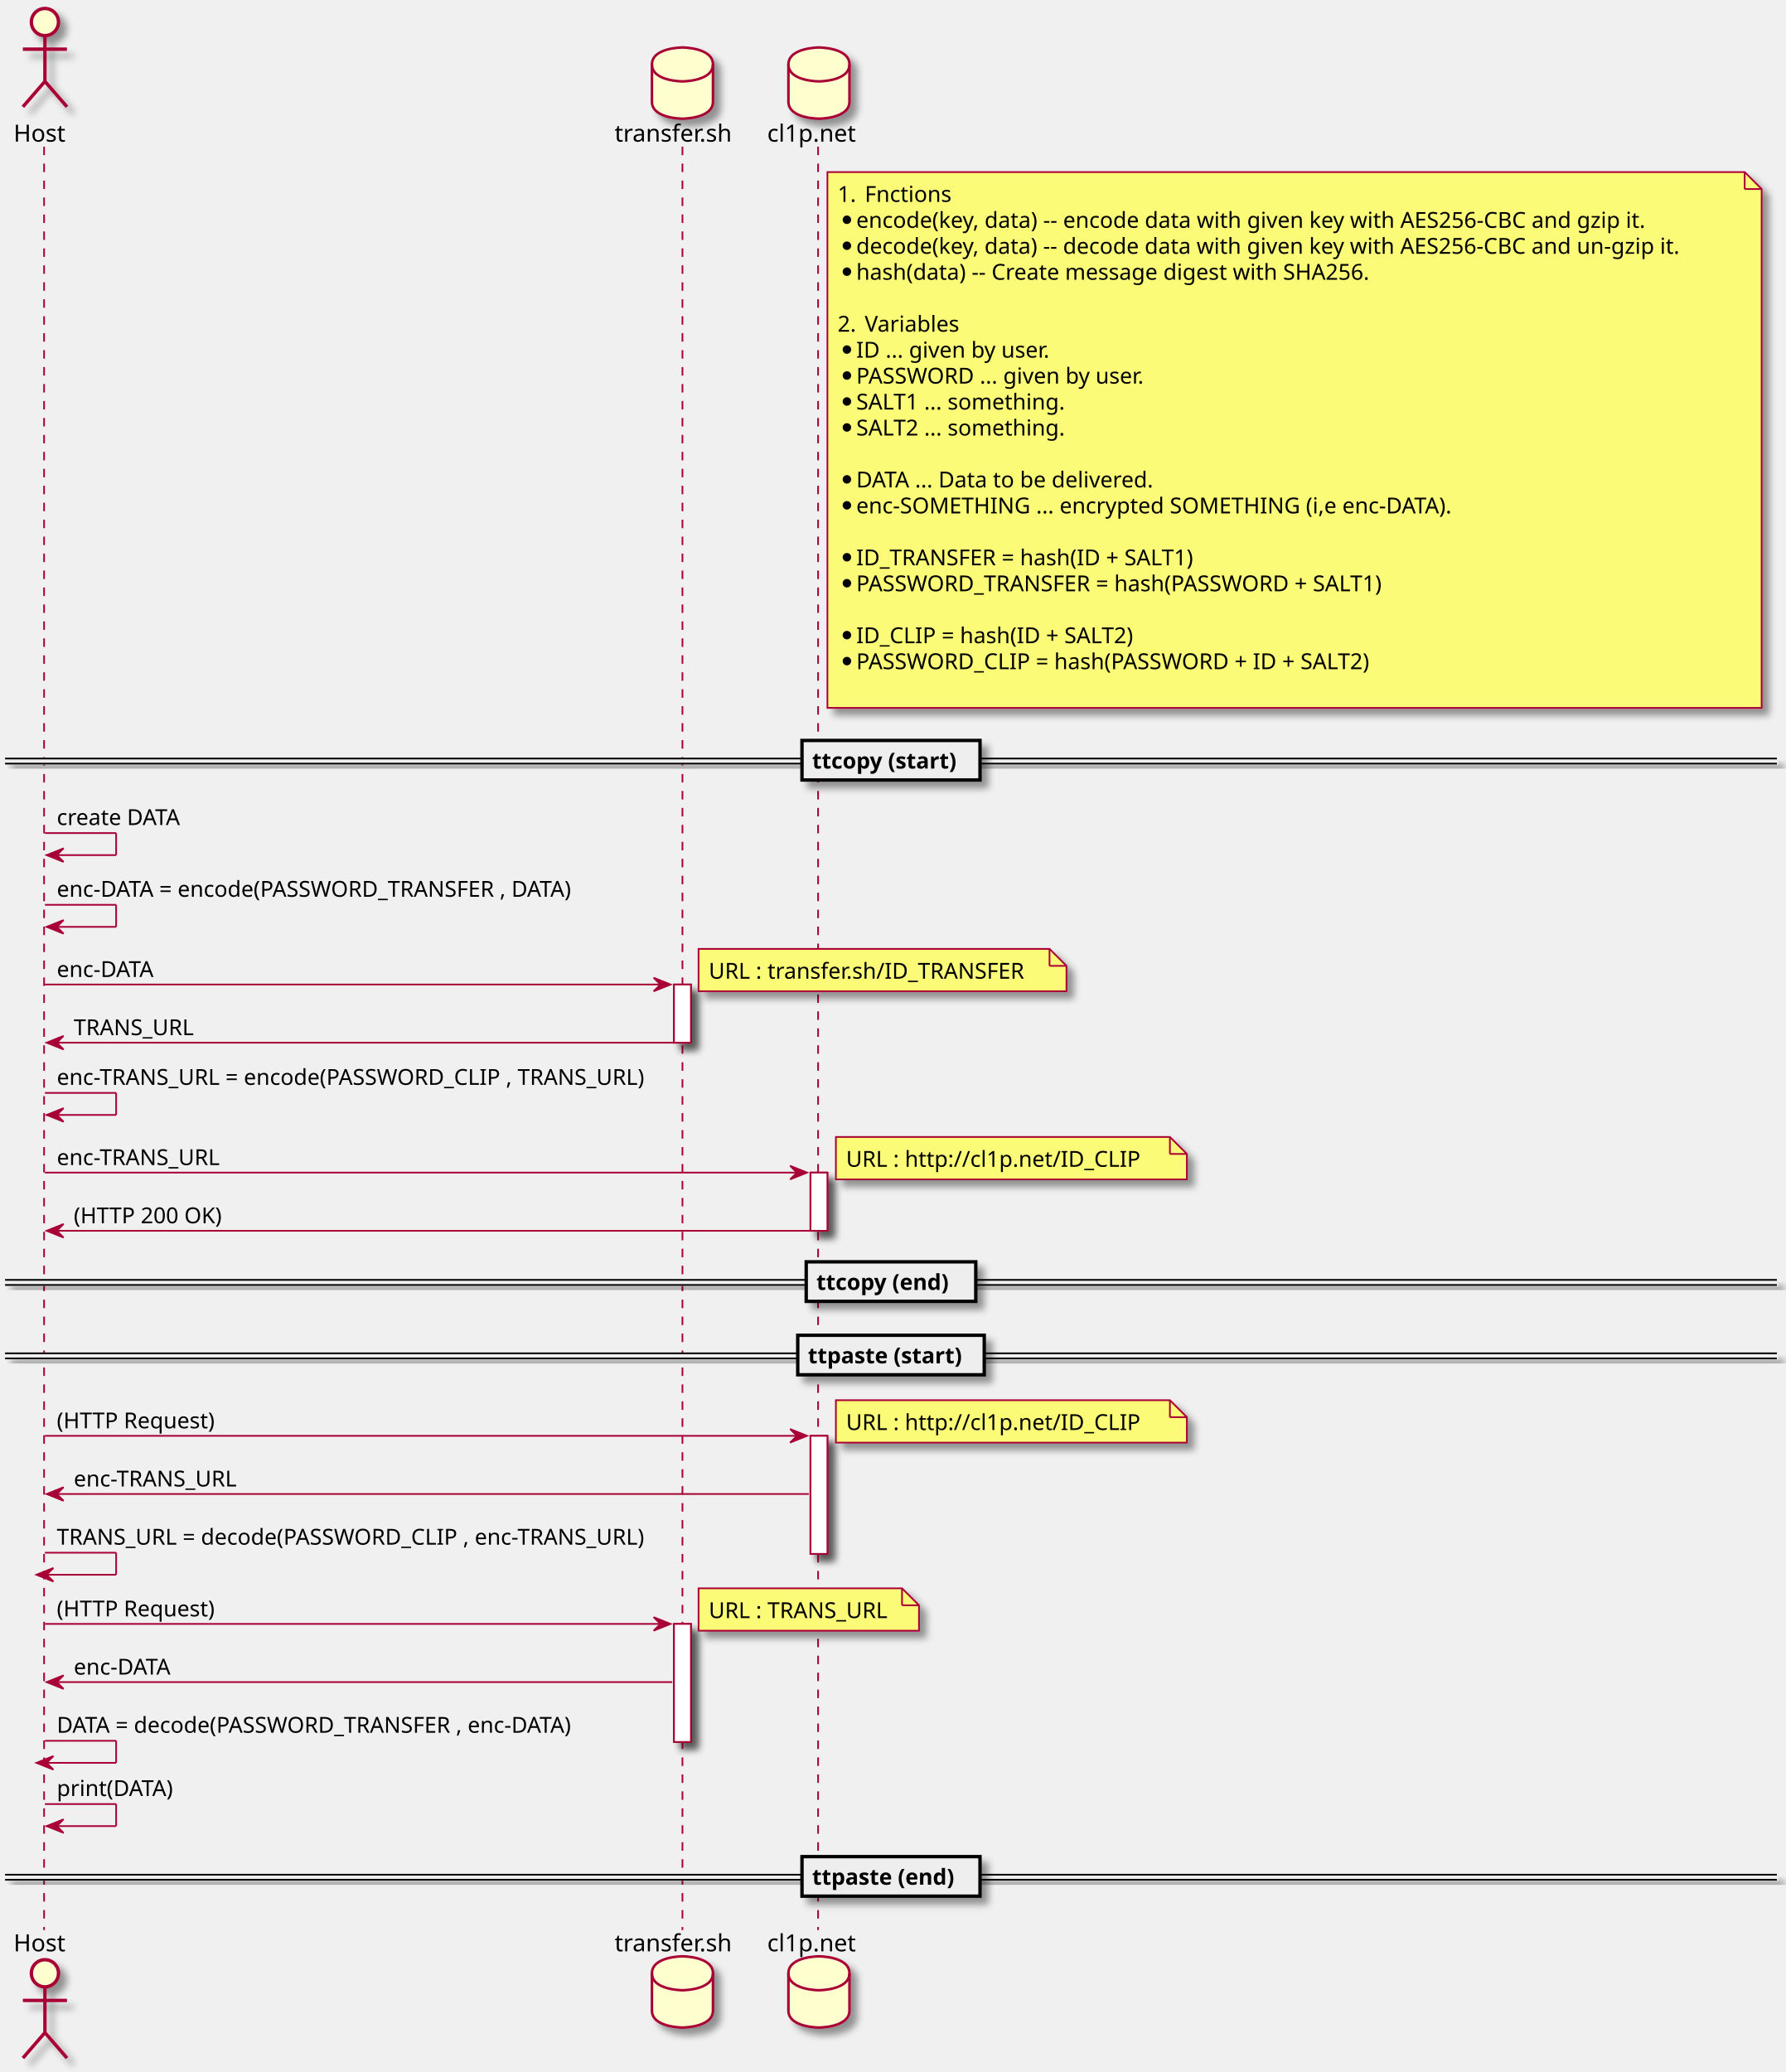
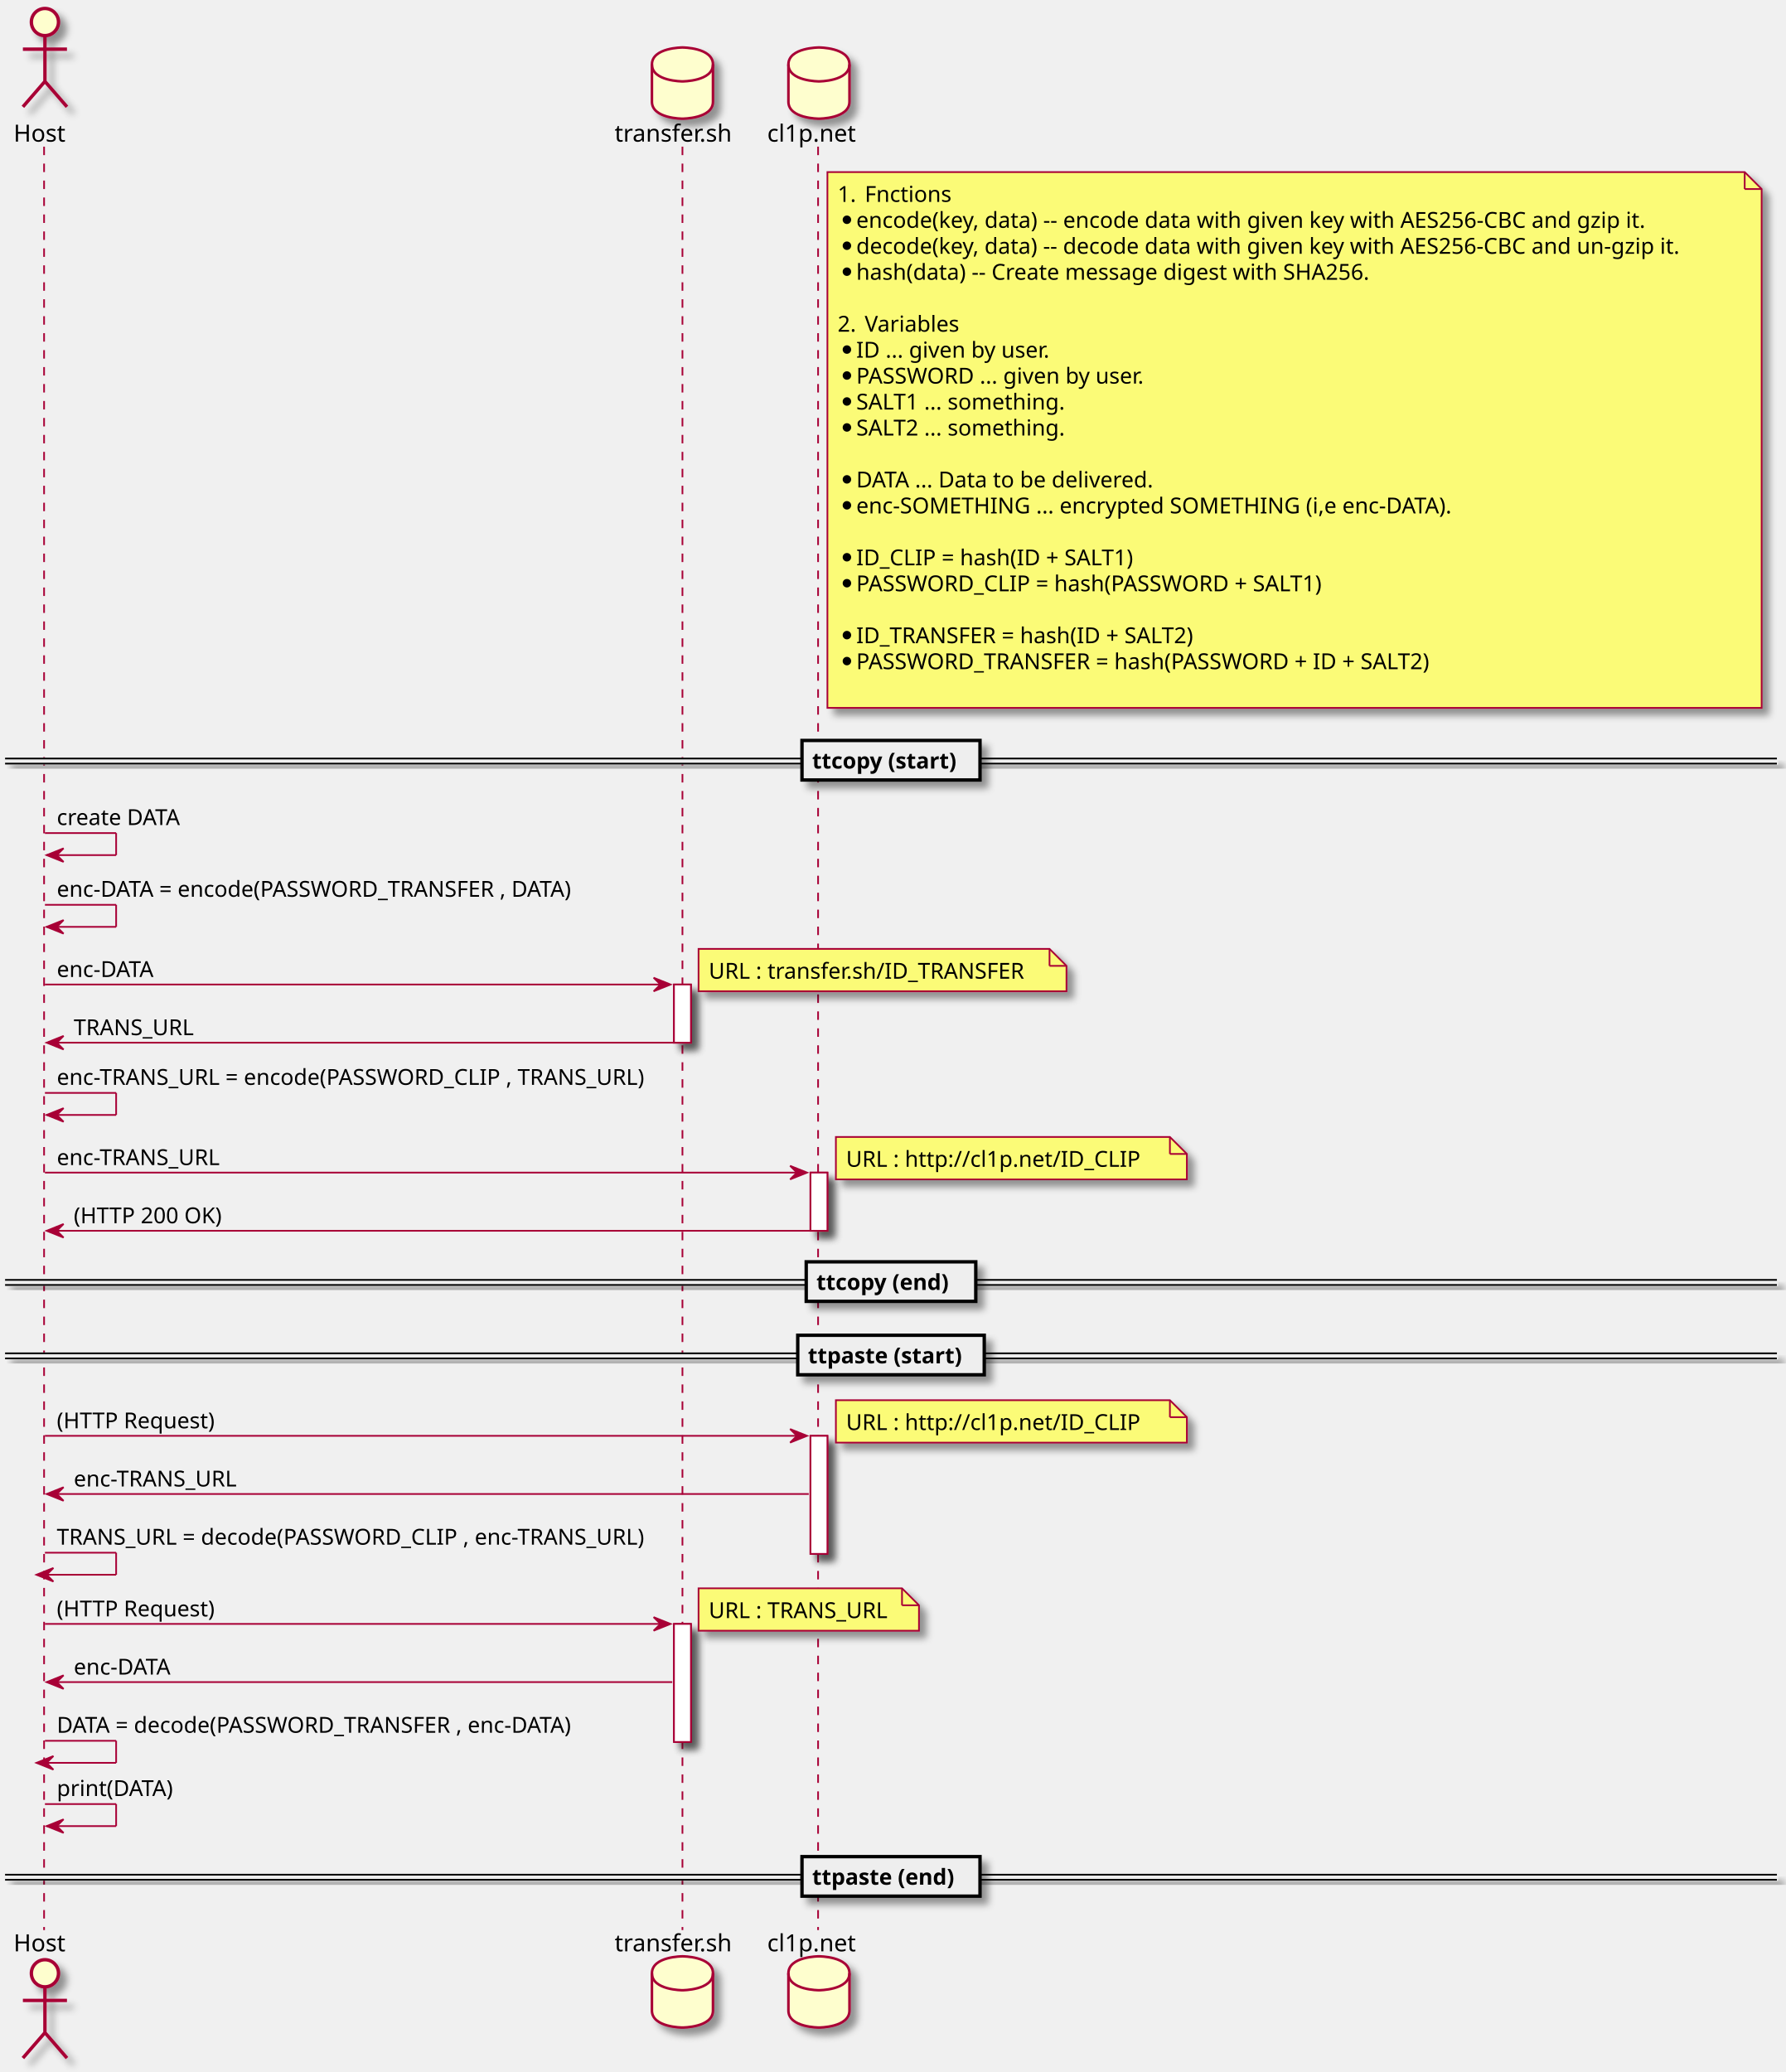
<svg xmlns="http://www.w3.org/2000/svg" height="1222px" style="width:1053px;height:1222px;" version="1.1" viewBox="0 0 1053 1222" width="1053px">
  <defs>
    <filter height="300%" id="f1" width="300%" x="-1" y="-1">
      <feGaussianBlur result="blurOut" stdDeviation="2.0" />
      <feColorMatrix in="blurOut" result="blurOut2" type="matrix" values="0 0 0 0 0 0 0 0 0 0 0 0 0 0 0 0 0 0 .4 0" />
      <feOffset dx="4.0" dy="4.0" in="blurOut2" result="blurOut3" />
      <feBlend in="SourceGraphic" in2="blurOut3" mode="normal" />
    </filter>
  </defs>
  <g>
    <rect fill="#FFFFFF" filter="url(#f1)" height="34.31" style="stroke: #A80036; stroke-width: 1.0;" width="10" x="397.5" y="580.631" />
    <rect fill="#FFFFFF" filter="url(#f1)" height="69.621" style="stroke: #A80036; stroke-width: 1.0;" width="10" x="397.5" y="957.736" />
    <rect fill="#FFFFFF" filter="url(#f1)" height="34.31" style="stroke: #A80036; stroke-width: 1.0;" width="10" x="478" y="691.562" />
    <rect fill="#FFFFFF" filter="url(#f1)" height="69.621" style="stroke: #A80036; stroke-width: 1.0;" width="10" x="478" y="846.805" />
    <line style="stroke: #A80036; stroke-width: 1.0; stroke-dasharray: 5.0,5.0;" x1="26" x2="26" y1="86.488" y2="1138.289" />
    <line style="stroke: #A80036; stroke-width: 1.0; stroke-dasharray: 5.0,5.0;" x1="402.5" x2="402.5" y1="86.488" y2="1138.289" />
    <line style="stroke: #A80036; stroke-width: 1.0; stroke-dasharray: 5.0,5.0;" x1="482.5" x2="482.5" y1="86.488" y2="1138.289" />
    <text fill="#000000" font-family="sans-serif" font-size="14" lengthAdjust="spacingAndGlyphs" textLength="31" x="8" y="83.535">Host</text>
    <ellipse cx="26.5" cy="13" fill="#FEFECE" filter="url(#f1)" rx="8" ry="8" style="stroke: #A80036; stroke-width: 2.0;" />
    <path d="M26.5,21 L26.5,48 M13.5,29 L39.5,29 M26.5,48 L13.5,63 M26.5,48 L39.5,63 " fill="#FEFECE" filter="url(#f1)" style="stroke: #A80036; stroke-width: 2.0;" />
    <text fill="#000000" font-family="sans-serif" font-size="14" lengthAdjust="spacingAndGlyphs" textLength="31" x="8" y="1150.824">Host</text>
    <ellipse cx="26.5" cy="1163.777" fill="#FEFECE" filter="url(#f1)" rx="8" ry="8" style="stroke: #A80036; stroke-width: 2.0;" />
    <path d="M26.5,1171.777 L26.5,1198.777 M13.5,1179.777 L39.5,1179.777 M26.5,1198.777 L13.5,1213.777 M26.5,1198.777 L39.5,1213.777 " fill="#FEFECE" filter="url(#f1)" style="stroke: #A80036; stroke-width: 2.0;" />
    <text fill="#000000" font-family="sans-serif" font-size="14" lengthAdjust="spacingAndGlyphs" textLength="74" x="362.5" y="83.535">transfer.sh</text>
    <path d="M384.5,38 C384.5,28 402.5,28 402.5,28 C402.5,28 420.5,28 420.5,38 L420.5,60 C420.5,70 402.5,70 402.5,70 C402.5,70 384.5,70 384.5,60 L384.5,38 " fill="#FEFECE" filter="url(#f1)" style="stroke: #A80036; stroke-width: 1.5;" />
    <path d="M384.5,38 C384.5,48 402.5,48 402.5,48 C402.5,48 420.5,48 420.5,38 " fill="none" style="stroke: #A80036; stroke-width: 1.5;" />
    <text fill="#000000" font-family="sans-serif" font-size="14" lengthAdjust="spacingAndGlyphs" textLength="74" x="362.5" y="1150.824">transfer.sh</text>
    <path d="M384.5,1163.777 C384.5,1153.777 402.5,1153.777 402.5,1153.777 C402.5,1153.777 420.5,1153.777 420.5,1163.777 L420.5,1185.777 C420.5,1195.777 402.5,1195.777 402.5,1195.777 C402.5,1195.777 384.5,1195.777 384.5,1185.777 L384.5,1163.777 " fill="#FEFECE" filter="url(#f1)" style="stroke: #A80036; stroke-width: 1.5;" />
    <path d="M384.5,1163.777 C384.5,1173.777 402.5,1173.777 402.5,1173.777 C402.5,1173.777 420.5,1173.777 420.5,1163.777 " fill="none" style="stroke: #A80036; stroke-width: 1.5;" />
    <text fill="#000000" font-family="sans-serif" font-size="14" lengthAdjust="spacingAndGlyphs" textLength="55" x="452.5" y="83.535">cl1p.net</text>
    <path d="M465,38 C465,28 483,28 483,28 C483,28 501,28 501,38 L501,60 C501,70 483,70 483,70 C483,70 465,70 465,60 L465,38 " fill="#FEFECE" filter="url(#f1)" style="stroke: #A80036; stroke-width: 1.5;" />
    <path d="M465,38 C465,48 483,48 483,48 C483,48 501,48 501,38 " fill="none" style="stroke: #A80036; stroke-width: 1.5;" />
    <text fill="#000000" font-family="sans-serif" font-size="14" lengthAdjust="spacingAndGlyphs" textLength="55" x="452.5" y="1150.824">cl1p.net</text>
    <path d="M465,1163.777 C465,1153.777 483,1153.777 483,1153.777 C483,1153.777 501,1153.777 501,1163.777 L501,1185.777 C501,1195.777 483,1195.777 483,1195.777 C483,1195.777 465,1195.777 465,1185.777 L465,1163.777 " fill="#FEFECE" filter="url(#f1)" style="stroke: #A80036; stroke-width: 1.5;" />
    <path d="M465,1163.777 C465,1173.777 483,1173.777 483,1173.777 C483,1173.777 501,1173.777 501,1163.777 " fill="none" style="stroke: #A80036; stroke-width: 1.5;" />
    <rect fill="#FFFFFF" filter="url(#f1)" height="34.31" style="stroke: #A80036; stroke-width: 1.0;" width="10" x="397.5" y="580.631" />
    <rect fill="#FFFFFF" filter="url(#f1)" height="69.621" style="stroke: #A80036; stroke-width: 1.0;" width="10" x="397.5" y="957.736" />
    <rect fill="#FFFFFF" filter="url(#f1)" height="34.31" style="stroke: #A80036; stroke-width: 1.0;" width="10" x="478" y="691.562" />
    <rect fill="#FFFFFF" filter="url(#f1)" height="69.621" style="stroke: #A80036; stroke-width: 1.0;" width="10" x="478" y="846.805" />
    <polygon fill="#FBFB77" filter="url(#f1)" points="488,101.488,488,417.488,1039,417.488,1039,111.488,1029,101.488,488,101.488" style="stroke: #A80036; stroke-width: 1.0;" />
    <line style="stroke: #A80036; stroke-width: 1.0;" x1="1029" x2="1029" y1="101.488" y2="111.488" />
    <line style="stroke: #A80036; stroke-width: 1.0;" x1="1039" x2="1029" y1="111.488" y2="111.488" />
    <text fill="#000000" font-family="sans-serif" font-size="13" lengthAdjust="spacingAndGlyphs" textLength="12" x="494" y="119.057">1.</text>
    <text fill="#000000" font-family="sans-serif" font-size="13" lengthAdjust="spacingAndGlyphs" textLength="54" x="510" y="119.057">Fnctions</text>
    <ellipse cx="499.5" cy="129.609" fill="#000000" rx="2.5" ry="2.5" style="stroke: #000000; stroke-width: 0.0;" />
    <text fill="#000000" font-family="sans-serif" font-size="13" lengthAdjust="spacingAndGlyphs" textLength="495" x="505" y="134.367">encode(key, data) -- encode data with given key with AES256-CBC and gzip it.</text>
    <ellipse cx="499.5" cy="144.92" fill="#000000" rx="2.5" ry="2.5" style="stroke: #000000; stroke-width: 0.0;" />
    <text fill="#000000" font-family="sans-serif" font-size="13" lengthAdjust="spacingAndGlyphs" textLength="519" x="505" y="149.678">decode(key, data) -- decode data with given key with AES256-CBC and un-gzip it.</text>
    <ellipse cx="499.5" cy="160.231" fill="#000000" rx="2.5" ry="2.5" style="stroke: #000000; stroke-width: 0.0;" />
    <text fill="#000000" font-family="sans-serif" font-size="13" lengthAdjust="spacingAndGlyphs" textLength="320" x="505" y="164.988">hash(data) -- Create message digest with SHA256.</text>
    <text fill="#000000" font-family="sans-serif" font-size="13" lengthAdjust="spacingAndGlyphs" textLength="0" x="498" y="180.299" />
    <text fill="#000000" font-family="sans-serif" font-size="13" lengthAdjust="spacingAndGlyphs" textLength="12" x="494" y="195.609">2.</text>
    <text fill="#000000" font-family="sans-serif" font-size="13" lengthAdjust="spacingAndGlyphs" textLength="57" x="510" y="195.609">Variables</text>
    <ellipse cx="499.5" cy="206.162" fill="#000000" rx="2.5" ry="2.5" style="stroke: #000000; stroke-width: 0.0;" />
    <text fill="#000000" font-family="sans-serif" font-size="13" lengthAdjust="spacingAndGlyphs" textLength="122" x="505" y="210.92">ID ... given by user.</text>
    <ellipse cx="499.5" cy="221.473" fill="#000000" rx="2.5" ry="2.5" style="stroke: #000000; stroke-width: 0.0;" />
    <text fill="#000000" font-family="sans-serif" font-size="13" lengthAdjust="spacingAndGlyphs" textLength="177" x="505" y="226.231">PASSWORD ... given by user.</text>
    <ellipse cx="499.5" cy="236.783" fill="#000000" rx="2.5" ry="2.5" style="stroke: #000000; stroke-width: 0.0;" />
    <text fill="#000000" font-family="sans-serif" font-size="13" lengthAdjust="spacingAndGlyphs" textLength="130" x="505" y="241.541">SALT1 ... something.</text>
    <ellipse cx="499.5" cy="252.094" fill="#000000" rx="2.5" ry="2.5" style="stroke: #000000; stroke-width: 0.0;" />
    <text fill="#000000" font-family="sans-serif" font-size="13" lengthAdjust="spacingAndGlyphs" textLength="130" x="505" y="256.852">SALT2 ... something.</text>
    <text fill="#000000" font-family="sans-serif" font-size="13" lengthAdjust="spacingAndGlyphs" textLength="0" x="498" y="272.162" />
    <ellipse cx="499.5" cy="282.715" fill="#000000" rx="2.5" ry="2.5" style="stroke: #000000; stroke-width: 0.0;" />
    <text fill="#000000" font-family="sans-serif" font-size="13" lengthAdjust="spacingAndGlyphs" textLength="186" x="505" y="287.473">DATA ... Data to be delivered.</text>
    <ellipse cx="499.5" cy="298.025" fill="#000000" rx="2.5" ry="2.5" style="stroke: #000000; stroke-width: 0.0;" />
    <text fill="#000000" font-family="sans-serif" font-size="13" lengthAdjust="spacingAndGlyphs" textLength="369" x="505" y="302.783">enc-SOMETHING ... encrypted SOMETHING (i,e enc-DATA).</text>
    <text fill="#000000" font-family="sans-serif" font-size="13" lengthAdjust="spacingAndGlyphs" textLength="0" x="498" y="318.094" />
    <ellipse cx="499.5" cy="328.647" fill="#000000" rx="2.5" ry="2.5" style="stroke: #000000; stroke-width: 0.0;" />
-     <text fill="#000000" font-family="sans-serif" font-size="13" lengthAdjust="spacingAndGlyphs" textLength="212" x="505" y="333.404">ID_TRANSFER = hash(ID + SALT1)</text>
+     <text fill="#000000" font-family="sans-serif" font-size="13" lengthAdjust="spacingAndGlyphs" textLength="175" x="505" y="333.404">ID_CLIP = hash(ID + SALT1)</text>
    <ellipse cx="499.5" cy="343.957" fill="#000000" rx="2.5" ry="2.5" style="stroke: #000000; stroke-width: 0.0;" />
-     <text fill="#000000" font-family="sans-serif" font-size="13" lengthAdjust="spacingAndGlyphs" textLength="322" x="505" y="348.715">PASSWORD_TRANSFER = hash(PASSWORD + SALT1)</text>
+     <text fill="#000000" font-family="sans-serif" font-size="13" lengthAdjust="spacingAndGlyphs" textLength="285" x="505" y="348.715">PASSWORD_CLIP = hash(PASSWORD + SALT1)</text>
    <text fill="#000000" font-family="sans-serif" font-size="13" lengthAdjust="spacingAndGlyphs" textLength="0" x="498" y="364.025" />
    <ellipse cx="499.5" cy="374.578" fill="#000000" rx="2.5" ry="2.5" style="stroke: #000000; stroke-width: 0.0;" />
-     <text fill="#000000" font-family="sans-serif" font-size="13" lengthAdjust="spacingAndGlyphs" textLength="175" x="505" y="379.336">ID_CLIP = hash(ID + SALT2)</text>
+     <text fill="#000000" font-family="sans-serif" font-size="13" lengthAdjust="spacingAndGlyphs" textLength="212" x="505" y="379.336">ID_TRANSFER = hash(ID + SALT2)</text>
    <ellipse cx="499.5" cy="389.889" fill="#000000" rx="2.5" ry="2.5" style="stroke: #000000; stroke-width: 0.0;" />
-     <text fill="#000000" font-family="sans-serif" font-size="13" lengthAdjust="spacingAndGlyphs" textLength="317" x="505" y="394.647">PASSWORD_CLIP = hash(PASSWORD + ID + SALT2)</text>
+     <text fill="#000000" font-family="sans-serif" font-size="13" lengthAdjust="spacingAndGlyphs" textLength="354" x="505" y="394.647">PASSWORD_TRANSFER = hash(PASSWORD + ID + SALT2)</text>
    <text fill="#000000" font-family="sans-serif" font-size="13" lengthAdjust="spacingAndGlyphs" textLength="0" x="498" y="409.957" />
    <rect fill="#EEEEEE" filter="url(#f1)" height="3" style="stroke: #EEEEEE; stroke-width: 1.0;" width="1045" x="3" y="447.354" />
    <line style="stroke: #000000; stroke-width: 1.0;" x1="3" x2="1048" y1="447.354" y2="447.354" />
    <line style="stroke: #000000; stroke-width: 1.0;" x1="3" x2="1048" y1="450.354" y2="450.354" />
    <rect fill="#EEEEEE" filter="url(#f1)" height="23.311" style="stroke: #000000; stroke-width: 2.0;" width="105" x="473" y="436.699" />
    <text fill="#000000" font-family="sans-serif" font-size="13" font-weight="bold" lengthAdjust="spacingAndGlyphs" textLength="87" x="479" y="453.268">ttcopy (start)</text>
    <line style="stroke: #A80036; stroke-width: 1.0;" x1="26.5" x2="68.5" y1="491.32" y2="491.32" />
    <line style="stroke: #A80036; stroke-width: 1.0;" x1="68.5" x2="68.5" y1="491.32" y2="504.32" />
    <line style="stroke: #A80036; stroke-width: 1.0;" x1="27.5" x2="68.5" y1="504.32" y2="504.32" />
    <polygon fill="#A80036" points="37.5,500.32,27.5,504.32,37.5,508.32,33.5,504.32" style="stroke: #A80036; stroke-width: 1.0;" />
    <text fill="#000000" font-family="sans-serif" font-size="13" lengthAdjust="spacingAndGlyphs" textLength="78" x="33.5" y="486.578">create DATA</text>
    <line style="stroke: #A80036; stroke-width: 1.0;" x1="26.5" x2="68.5" y1="533.631" y2="533.631" />
    <line style="stroke: #A80036; stroke-width: 1.0;" x1="68.5" x2="68.5" y1="533.631" y2="546.631" />
    <line style="stroke: #A80036; stroke-width: 1.0;" x1="27.5" x2="68.5" y1="546.631" y2="546.631" />
    <polygon fill="#A80036" points="37.5,542.631,27.5,546.631,37.5,550.631,33.5,546.631" style="stroke: #A80036; stroke-width: 1.0;" />
    <text fill="#000000" font-family="sans-serif" font-size="13" lengthAdjust="spacingAndGlyphs" textLength="325" x="33.5" y="528.889">enc-DATA = encode(PASSWORD_TRANSFER , DATA)</text>
    <polygon fill="#A80036" points="385.5,576.631,395.5,580.631,385.5,584.631,389.5,580.631" style="stroke: #A80036; stroke-width: 1.0;" />
    <line style="stroke: #A80036; stroke-width: 1.0;" x1="26.5" x2="391.5" y1="580.631" y2="580.631" />
    <text fill="#000000" font-family="sans-serif" font-size="13" lengthAdjust="spacingAndGlyphs" textLength="66" x="33.5" y="576.199">enc-DATA</text>
    <polygon fill="#FBFB77" filter="url(#f1)" points="412,559.631,412,584.631,629,584.631,629,569.631,619,559.631,412,559.631" style="stroke: #A80036; stroke-width: 1.0;" />
    <line style="stroke: #A80036; stroke-width: 1.0;" x1="619" x2="619" y1="559.631" y2="569.631" />
    <line style="stroke: #A80036; stroke-width: 1.0;" x1="629" x2="619" y1="569.631" y2="569.631" />
    <text fill="#000000" font-family="sans-serif" font-size="13" lengthAdjust="spacingAndGlyphs" textLength="196" x="418" y="577.199">URL : transfer.sh/ID_TRANSFER</text>
    <polygon fill="#A80036" points="37.5,610.941,27.5,614.941,37.5,618.941,33.5,614.941" style="stroke: #A80036; stroke-width: 1.0;" />
    <line style="stroke: #A80036; stroke-width: 1.0;" x1="31.5" x2="401.5" y1="614.941" y2="614.941" />
    <text fill="#000000" font-family="sans-serif" font-size="13" lengthAdjust="spacingAndGlyphs" textLength="73" x="43.5" y="610.51">TRANS_URL</text>
    <line style="stroke: #A80036; stroke-width: 1.0;" x1="26.5" x2="68.5" y1="644.562" y2="644.562" />
    <line style="stroke: #A80036; stroke-width: 1.0;" x1="68.5" x2="68.5" y1="644.562" y2="657.562" />
    <line style="stroke: #A80036; stroke-width: 1.0;" x1="27.5" x2="68.5" y1="657.562" y2="657.562" />
    <polygon fill="#A80036" points="37.5,653.562,27.5,657.562,37.5,661.562,33.5,657.562" style="stroke: #A80036; stroke-width: 1.0;" />
    <text fill="#000000" font-family="sans-serif" font-size="13" lengthAdjust="spacingAndGlyphs" textLength="362" x="33.5" y="639.82">enc-TRANS_URL = encode(PASSWORD_CLIP , TRANS_URL)</text>
    <polygon fill="#A80036" points="466,687.562,476,691.562,466,695.562,470,691.562" style="stroke: #A80036; stroke-width: 1.0;" />
    <line style="stroke: #A80036; stroke-width: 1.0;" x1="26.5" x2="472" y1="691.562" y2="691.562" />
    <text fill="#000000" font-family="sans-serif" font-size="13" lengthAdjust="spacingAndGlyphs" textLength="103" x="33.5" y="687.131">enc-TRANS_URL</text>
    <polygon fill="#FBFB77" filter="url(#f1)" points="493,670.562,493,695.562,700,695.562,700,680.562,690,670.562,493,670.562" style="stroke: #A80036; stroke-width: 1.0;" />
    <line style="stroke: #A80036; stroke-width: 1.0;" x1="690" x2="690" y1="670.562" y2="680.562" />
    <line style="stroke: #A80036; stroke-width: 1.0;" x1="700" x2="690" y1="680.562" y2="680.562" />
    <text fill="#000000" font-family="sans-serif" font-size="13" lengthAdjust="spacingAndGlyphs" textLength="186" x="499" y="688.131">URL : http://cl1p.net/ID_CLIP</text>
    <polygon fill="#A80036" points="37.5,721.873,27.5,725.873,37.5,729.873,33.5,725.873" style="stroke: #A80036; stroke-width: 1.0;" />
    <line style="stroke: #A80036; stroke-width: 1.0;" x1="31.5" x2="482" y1="725.873" y2="725.873" />
    <text fill="#000000" font-family="sans-serif" font-size="13" lengthAdjust="spacingAndGlyphs" textLength="91" x="43.5" y="721.441">(HTTP 200 OK)</text>
    <rect fill="#EEEEEE" filter="url(#f1)" height="3" style="stroke: #EEEEEE; stroke-width: 1.0;" width="1045" x="3" y="754.839" />
    <line style="stroke: #000000; stroke-width: 1.0;" x1="3" x2="1048" y1="754.839" y2="754.839" />
    <line style="stroke: #000000; stroke-width: 1.0;" x1="3" x2="1048" y1="757.839" y2="757.839" />
    <rect fill="#EEEEEE" filter="url(#f1)" height="23.311" style="stroke: #000000; stroke-width: 2.0;" width="100" x="475.5" y="744.184" />
    <text fill="#000000" font-family="sans-serif" font-size="13" font-weight="bold" lengthAdjust="spacingAndGlyphs" textLength="82" x="481.5" y="760.752">ttcopy (end)</text>
    <rect fill="#EEEEEE" filter="url(#f1)" height="3" style="stroke: #EEEEEE; stroke-width: 1.0;" width="1045" x="3" y="798.149" />
    <line style="stroke: #000000; stroke-width: 1.0;" x1="3" x2="1048" y1="798.149" y2="798.149" />
    <line style="stroke: #000000; stroke-width: 1.0;" x1="3" x2="1048" y1="801.149" y2="801.149" />
    <rect fill="#EEEEEE" filter="url(#f1)" height="23.311" style="stroke: #000000; stroke-width: 2.0;" width="110" x="470.5" y="787.494" />
    <text fill="#000000" font-family="sans-serif" font-size="13" font-weight="bold" lengthAdjust="spacingAndGlyphs" textLength="92" x="476.5" y="804.062">ttpaste (start)</text>
    <polygon fill="#A80036" points="466,842.805,476,846.805,466,850.805,470,846.805" style="stroke: #A80036; stroke-width: 1.0;" />
    <line style="stroke: #A80036; stroke-width: 1.0;" x1="26.5" x2="472" y1="846.805" y2="846.805" />
    <text fill="#000000" font-family="sans-serif" font-size="13" lengthAdjust="spacingAndGlyphs" textLength="95" x="33.5" y="842.373">(HTTP Request)</text>
    <polygon fill="#FBFB77" filter="url(#f1)" points="493,825.805,493,850.805,700,850.805,700,835.805,690,825.805,493,825.805" style="stroke: #A80036; stroke-width: 1.0;" />
    <line style="stroke: #A80036; stroke-width: 1.0;" x1="690" x2="690" y1="825.805" y2="835.805" />
    <line style="stroke: #A80036; stroke-width: 1.0;" x1="700" x2="690" y1="835.805" y2="835.805" />
    <text fill="#000000" font-family="sans-serif" font-size="13" lengthAdjust="spacingAndGlyphs" textLength="186" x="499" y="843.373">URL : http://cl1p.net/ID_CLIP</text>
    <polygon fill="#A80036" points="37.5,877.115,27.5,881.115,37.5,885.115,33.5,881.115" style="stroke: #A80036; stroke-width: 1.0;" />
    <line style="stroke: #A80036; stroke-width: 1.0;" x1="31.5" x2="477" y1="881.115" y2="881.115" />
    <text fill="#000000" font-family="sans-serif" font-size="13" lengthAdjust="spacingAndGlyphs" textLength="103" x="43.5" y="876.684">enc-TRANS_URL</text>
    <line style="stroke: #A80036; stroke-width: 1.0;" x1="26.5" x2="68.5" y1="915.736" y2="915.736" />
    <line style="stroke: #A80036; stroke-width: 1.0;" x1="68.5" x2="68.5" y1="915.736" y2="928.736" />
    <line style="stroke: #A80036; stroke-width: 1.0;" x1="21.5" x2="68.5" y1="928.736" y2="928.736" />
    <polygon fill="#A80036" points="31.5,924.736,21.5,928.736,31.5,932.736,27.5,928.736" style="stroke: #A80036; stroke-width: 1.0;" />
    <text fill="#000000" font-family="sans-serif" font-size="13" lengthAdjust="spacingAndGlyphs" textLength="362" x="33.5" y="910.994">TRANS_URL = decode(PASSWORD_CLIP , enc-TRANS_URL)</text>
    <polygon fill="#A80036" points="385.5,953.736,395.5,957.736,385.5,961.736,389.5,957.736" style="stroke: #A80036; stroke-width: 1.0;" />
    <line style="stroke: #A80036; stroke-width: 1.0;" x1="26.5" x2="391.5" y1="957.736" y2="957.736" />
    <text fill="#000000" font-family="sans-serif" font-size="13" lengthAdjust="spacingAndGlyphs" textLength="95" x="33.5" y="953.305">(HTTP Request)</text>
    <polygon fill="#FBFB77" filter="url(#f1)" points="412,936.736,412,961.736,542,961.736,542,946.736,532,936.736,412,936.736" style="stroke: #A80036; stroke-width: 1.0;" />
    <line style="stroke: #A80036; stroke-width: 1.0;" x1="532" x2="532" y1="936.736" y2="946.736" />
    <line style="stroke: #A80036; stroke-width: 1.0;" x1="542" x2="532" y1="946.736" y2="946.736" />
    <text fill="#000000" font-family="sans-serif" font-size="13" lengthAdjust="spacingAndGlyphs" textLength="109" x="418" y="954.305">URL : TRANS_URL</text>
    <polygon fill="#A80036" points="37.5,988.047,27.5,992.047,37.5,996.047,33.5,992.047" style="stroke: #A80036; stroke-width: 1.0;" />
    <line style="stroke: #A80036; stroke-width: 1.0;" x1="31.5" x2="396.5" y1="992.047" y2="992.047" />
    <text fill="#000000" font-family="sans-serif" font-size="13" lengthAdjust="spacingAndGlyphs" textLength="66" x="43.5" y="987.615">enc-DATA</text>
    <line style="stroke: #A80036; stroke-width: 1.0;" x1="26.5" x2="68.5" y1="1026.668" y2="1026.668" />
    <line style="stroke: #A80036; stroke-width: 1.0;" x1="68.5" x2="68.5" y1="1026.668" y2="1039.668" />
    <line style="stroke: #A80036; stroke-width: 1.0;" x1="21.5" x2="68.5" y1="1039.668" y2="1039.668" />
    <polygon fill="#A80036" points="31.5,1035.668,21.5,1039.668,31.5,1043.668,27.5,1039.668" style="stroke: #A80036; stroke-width: 1.0;" />
    <text fill="#000000" font-family="sans-serif" font-size="13" lengthAdjust="spacingAndGlyphs" textLength="325" x="33.5" y="1021.926">DATA = decode(PASSWORD_TRANSFER , enc-DATA)</text>
    <line style="stroke: #A80036; stroke-width: 1.0;" x1="26.5" x2="68.5" y1="1063.978" y2="1063.978" />
    <line style="stroke: #A80036; stroke-width: 1.0;" x1="68.5" x2="68.5" y1="1063.978" y2="1076.978" />
    <line style="stroke: #A80036; stroke-width: 1.0;" x1="27.5" x2="68.5" y1="1076.978" y2="1076.978" />
    <polygon fill="#A80036" points="37.5,1072.978,27.5,1076.978,37.5,1080.978,33.5,1076.978" style="stroke: #A80036; stroke-width: 1.0;" />
    <text fill="#000000" font-family="sans-serif" font-size="13" lengthAdjust="spacingAndGlyphs" textLength="74" x="33.5" y="1059.236">print(DATA)</text>
    <rect fill="#EEEEEE" filter="url(#f1)" height="3" style="stroke: #EEEEEE; stroke-width: 1.0;" width="1045" x="3" y="1105.634" />
    <line style="stroke: #000000; stroke-width: 1.0;" x1="3" x2="1048" y1="1105.634" y2="1105.634" />
    <line style="stroke: #000000; stroke-width: 1.0;" x1="3" x2="1048" y1="1108.634" y2="1108.634" />
    <rect fill="#EEEEEE" filter="url(#f1)" height="23.311" style="stroke: #000000; stroke-width: 2.0;" width="105" x="473" y="1094.978" />
    <text fill="#000000" font-family="sans-serif" font-size="13" font-weight="bold" lengthAdjust="spacingAndGlyphs" textLength="87" x="479" y="1111.547">ttpaste (end)</text>
  </g>
</svg>
